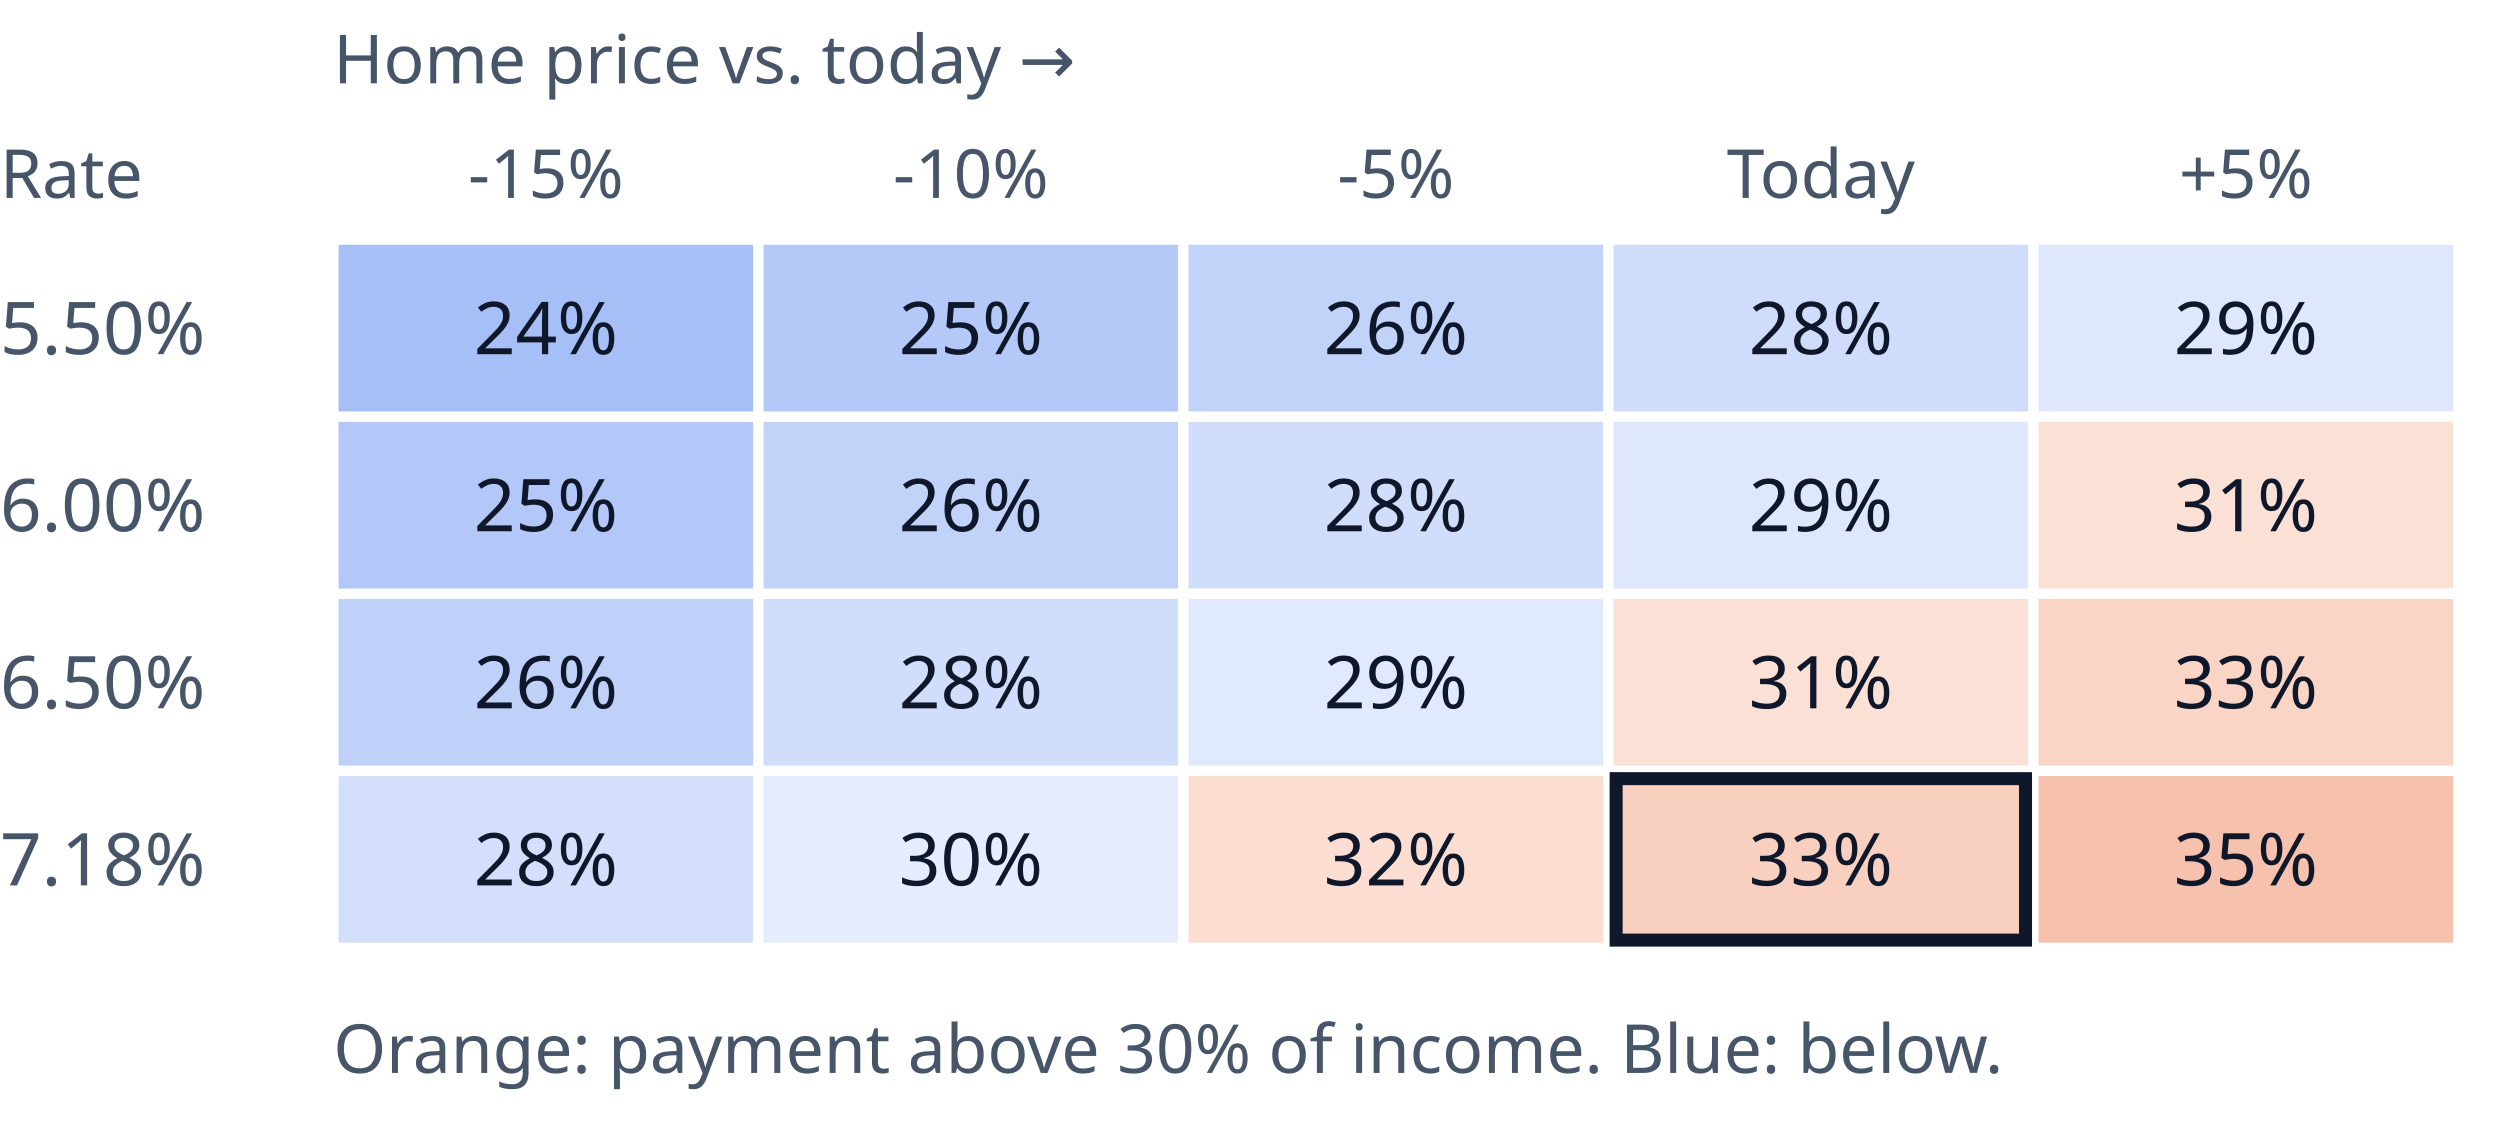
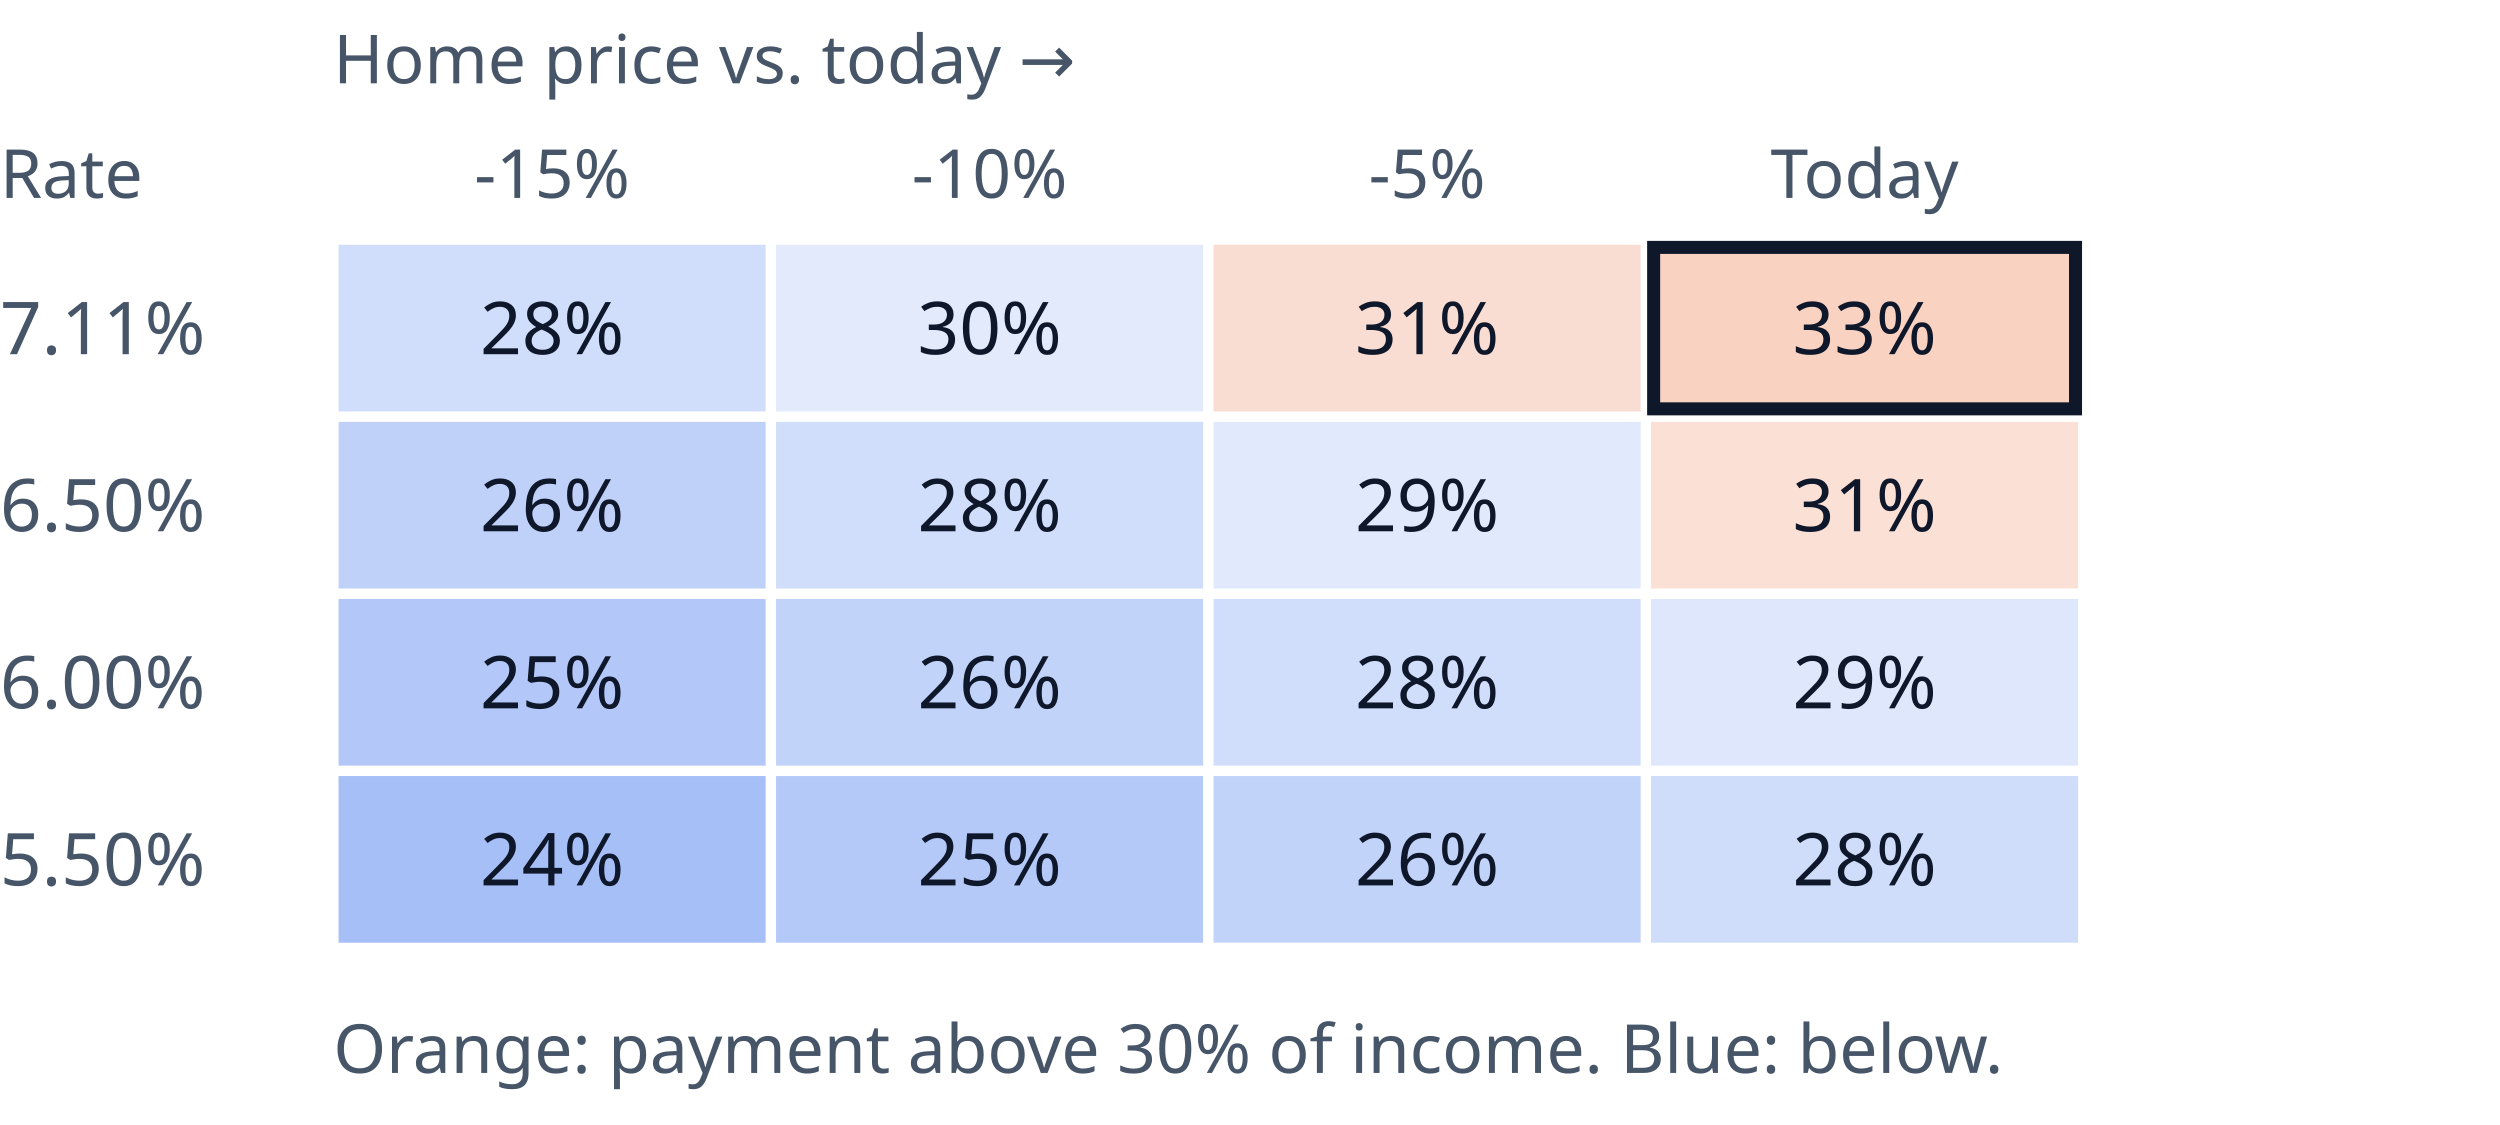
<svg xmlns="http://www.w3.org/2000/svg" viewBox="0 0 480 216" width="480" height="216" style="width:100%;max-width:560px;height:auto" role="img" font-family="system-ui,sans-serif" font-size="16">
  <text x="64" y="16" fill="#475569" font-size="13">Home price vs. today →</text>
  <text x="0" y="38.0" fill="#475569" font-size="13">Rate</text>
-   <text x="104.8" y="38.0" text-anchor="middle" fill="#475569" font-size="13">-15%</text>
-   <text x="186.4" y="38.0" text-anchor="middle" fill="#475569" font-size="13">-10%</text>
-   <text x="268.0" y="38.0" text-anchor="middle" fill="#475569" font-size="13">-5%</text>
-   <text x="349.6" y="38.0" text-anchor="middle" fill="#475569" font-size="13">Today</text>
-   <text x="431.2" y="38.0" text-anchor="middle" fill="#475569" font-size="13">+5%</text>
-   <text x="0" y="68.0" fill="#475569" font-size="14">5.50%</text>
-   <rect x="65.0" y="47.0" width="79.6" height="32.0" fill="rgba(37,99,235,0.41)" />
-   <text x="104.8" y="68.0" text-anchor="middle" fill="#0f172a" font-size="14">24%</text>
-   <rect x="146.6" y="47.0" width="79.6" height="32.0" fill="rgba(37,99,235,0.34)" />
-   <text x="186.4" y="68.0" text-anchor="middle" fill="#0f172a" font-size="14">25%</text>
-   <rect x="228.2" y="47.0" width="79.6" height="32.0" fill="rgba(37,99,235,0.28)" />
-   <text x="268.0" y="68.0" text-anchor="middle" fill="#0f172a" font-size="14">26%</text>
-   <rect x="309.8" y="47.0" width="79.6" height="32.0" fill="rgba(37,99,235,0.22)" />
-   <text x="349.6" y="68.0" text-anchor="middle" fill="#0f172a" font-size="14">28%</text>
-   <rect x="391.4" y="47.0" width="79.6" height="32.0" fill="rgba(37,99,235,0.15)" />
-   <text x="431.2" y="68.0" text-anchor="middle" fill="#0f172a" font-size="14">29%</text>
-   <text x="0" y="102.0" fill="#475569" font-size="14">6.00%</text>
-   <rect x="65.0" y="81.0" width="79.6" height="32.0" fill="rgba(37,99,235,0.35)" />
-   <text x="104.8" y="102.0" text-anchor="middle" fill="#0f172a" font-size="14">25%</text>
-   <rect x="146.6" y="81.0" width="79.6" height="32.0" fill="rgba(37,99,235,0.28)" />
-   <text x="186.4" y="102.0" text-anchor="middle" fill="#0f172a" font-size="14">26%</text>
-   <rect x="228.2" y="81.0" width="79.6" height="32.0" fill="rgba(37,99,235,0.21)" />
-   <text x="268.0" y="102.0" text-anchor="middle" fill="#0f172a" font-size="14">28%</text>
-   <rect x="309.8" y="81.0" width="79.6" height="32.0" fill="rgba(37,99,235,0.15)" />
-   <text x="349.6" y="102.0" text-anchor="middle" fill="#0f172a" font-size="14">29%</text>
-   <rect x="391.4" y="81.0" width="79.6" height="32.0" fill="rgba(235,104,52,0.20)" />
-   <text x="431.2" y="102.0" text-anchor="middle" fill="#0f172a" font-size="14">31%</text>
-   <text x="0" y="136.0" fill="#475569" font-size="14">6.50%</text>
-   <rect x="65.0" y="115.0" width="79.6" height="32.0" fill="rgba(37,99,235,0.29)" />
-   <text x="104.8" y="136.0" text-anchor="middle" fill="#0f172a" font-size="14">26%</text>
-   <rect x="146.6" y="115.0" width="79.6" height="32.0" fill="rgba(37,99,235,0.21)" />
-   <text x="186.4" y="136.0" text-anchor="middle" fill="#0f172a" font-size="14">28%</text>
-   <rect x="228.2" y="115.0" width="79.6" height="32.0" fill="rgba(37,99,235,0.14)" />
-   <text x="268.0" y="136.0" text-anchor="middle" fill="#0f172a" font-size="14">29%</text>
-   <rect x="309.8" y="115.0" width="79.6" height="32.0" fill="rgba(235,104,52,0.20)" />
-   <text x="349.6" y="136.0" text-anchor="middle" fill="#0f172a" font-size="14">31%</text>
-   <rect x="391.4" y="115.0" width="79.6" height="32.0" fill="rgba(235,104,52,0.28)" />
-   <text x="431.2" y="136.0" text-anchor="middle" fill="#0f172a" font-size="14">33%</text>
-   <text x="0" y="170.0" fill="#475569" font-size="14">7.18%</text>
-   <rect x="65.0" y="149.0" width="79.6" height="32.0" fill="rgba(37,99,235,0.20)" />
-   <text x="104.8" y="170.0" text-anchor="middle" fill="#0f172a" font-size="14">28%</text>
-   <rect x="146.6" y="149.0" width="79.6" height="32.0" fill="rgba(37,99,235,0.12)" />
-   <text x="186.4" y="170.0" text-anchor="middle" fill="#0f172a" font-size="14">30%</text>
-   <rect x="228.2" y="149.0" width="79.6" height="32.0" fill="rgba(235,104,52,0.23)" />
-   <text x="268.0" y="170.0" text-anchor="middle" fill="#0f172a" font-size="14">32%</text>
-   <rect x="309.8" y="149.0" width="79.6" height="32.0" fill="rgba(235,104,52,0.31)" />
-   <text x="349.6" y="170.0" text-anchor="middle" fill="#0f172a" font-size="14">33%</text>
-   <rect x="310.3" y="149.5" width="78.6" height="31.0" fill="none" stroke="#0f172a" stroke-width="2.5" />
-   <rect x="391.4" y="149.0" width="79.6" height="32.0" fill="rgba(235,104,52,0.40)" />
-   <text x="431.2" y="170.0" text-anchor="middle" fill="#0f172a" font-size="14">35%</text>
+   <text x="106.0" y="38.0" text-anchor="middle" fill="#475569" font-size="13">-15%</text>
+   <text x="190.0" y="38.0" text-anchor="middle" fill="#475569" font-size="13">-10%</text>
+   <text x="274.0" y="38.0" text-anchor="middle" fill="#475569" font-size="13">-5%</text>
+   <text x="358.0" y="38.0" text-anchor="middle" fill="#475569" font-size="13">Today</text>
+   <text x="0" y="68.0" fill="#475569" font-size="14">7.11%</text>
+   <rect x="65.0" y="47.0" width="82.0" height="32.0" fill="rgba(37,99,235,0.21)" />
+   <text x="106.0" y="68.0" text-anchor="middle" fill="#0f172a" font-size="14">28%</text>
+   <rect x="149.0" y="47.0" width="82.0" height="32.0" fill="rgba(37,99,235,0.13)" />
+   <text x="190.0" y="68.0" text-anchor="middle" fill="#0f172a" font-size="14">30%</text>
+   <rect x="233.0" y="47.0" width="82.0" height="32.0" fill="rgba(235,104,52,0.22)" />
+   <text x="274.0" y="68.0" text-anchor="middle" fill="#0f172a" font-size="14">31%</text>
+   <rect x="317.0" y="47.0" width="82.0" height="32.0" fill="rgba(235,104,52,0.30)" />
+   <text x="358.0" y="68.0" text-anchor="middle" fill="#0f172a" font-size="14">33%</text>
+   <rect x="317.5" y="47.5" width="81.0" height="31.0" fill="none" stroke="#0f172a" stroke-width="2.5" />
+   <text x="0" y="102.0" fill="#475569" font-size="14">6.50%</text>
+   <rect x="65.0" y="81.0" width="82.0" height="32.0" fill="rgba(37,99,235,0.29)" />
+   <text x="106.0" y="102.0" text-anchor="middle" fill="#0f172a" font-size="14">26%</text>
+   <rect x="149.0" y="81.0" width="82.0" height="32.0" fill="rgba(37,99,235,0.21)" />
+   <text x="190.0" y="102.0" text-anchor="middle" fill="#0f172a" font-size="14">28%</text>
+   <rect x="233.0" y="81.0" width="82.0" height="32.0" fill="rgba(37,99,235,0.14)" />
+   <text x="274.0" y="102.0" text-anchor="middle" fill="#0f172a" font-size="14">29%</text>
+   <rect x="317.0" y="81.0" width="82.0" height="32.0" fill="rgba(235,104,52,0.20)" />
+   <text x="358.0" y="102.0" text-anchor="middle" fill="#0f172a" font-size="14">31%</text>
+   <text x="0" y="136.0" fill="#475569" font-size="14">6.00%</text>
+   <rect x="65.0" y="115.0" width="82.0" height="32.0" fill="rgba(37,99,235,0.35)" />
+   <text x="106.0" y="136.0" text-anchor="middle" fill="#0f172a" font-size="14">25%</text>
+   <rect x="149.0" y="115.0" width="82.0" height="32.0" fill="rgba(37,99,235,0.28)" />
+   <text x="190.0" y="136.0" text-anchor="middle" fill="#0f172a" font-size="14">26%</text>
+   <rect x="233.0" y="115.0" width="82.0" height="32.0" fill="rgba(37,99,235,0.21)" />
+   <text x="274.0" y="136.0" text-anchor="middle" fill="#0f172a" font-size="14">28%</text>
+   <rect x="317.0" y="115.0" width="82.0" height="32.0" fill="rgba(37,99,235,0.15)" />
+   <text x="358.0" y="136.0" text-anchor="middle" fill="#0f172a" font-size="14">29%</text>
+   <text x="0" y="170.0" fill="#475569" font-size="14">5.50%</text>
+   <rect x="65.0" y="149.0" width="82.0" height="32.0" fill="rgba(37,99,235,0.41)" />
+   <text x="106.0" y="170.0" text-anchor="middle" fill="#0f172a" font-size="14">24%</text>
+   <rect x="149.0" y="149.0" width="82.0" height="32.0" fill="rgba(37,99,235,0.34)" />
+   <text x="190.0" y="170.0" text-anchor="middle" fill="#0f172a" font-size="14">25%</text>
+   <rect x="233.0" y="149.0" width="82.0" height="32.0" fill="rgba(37,99,235,0.28)" />
+   <text x="274.0" y="170.0" text-anchor="middle" fill="#0f172a" font-size="14">26%</text>
+   <rect x="317.0" y="149.0" width="82.0" height="32.0" fill="rgba(37,99,235,0.22)" />
+   <text x="358.0" y="170.0" text-anchor="middle" fill="#0f172a" font-size="14">28%</text>
  <text x="64" y="206.0" fill="#475569" font-size="13">Orange: payment above 30% of income. Blue: below.</text>
</svg>
